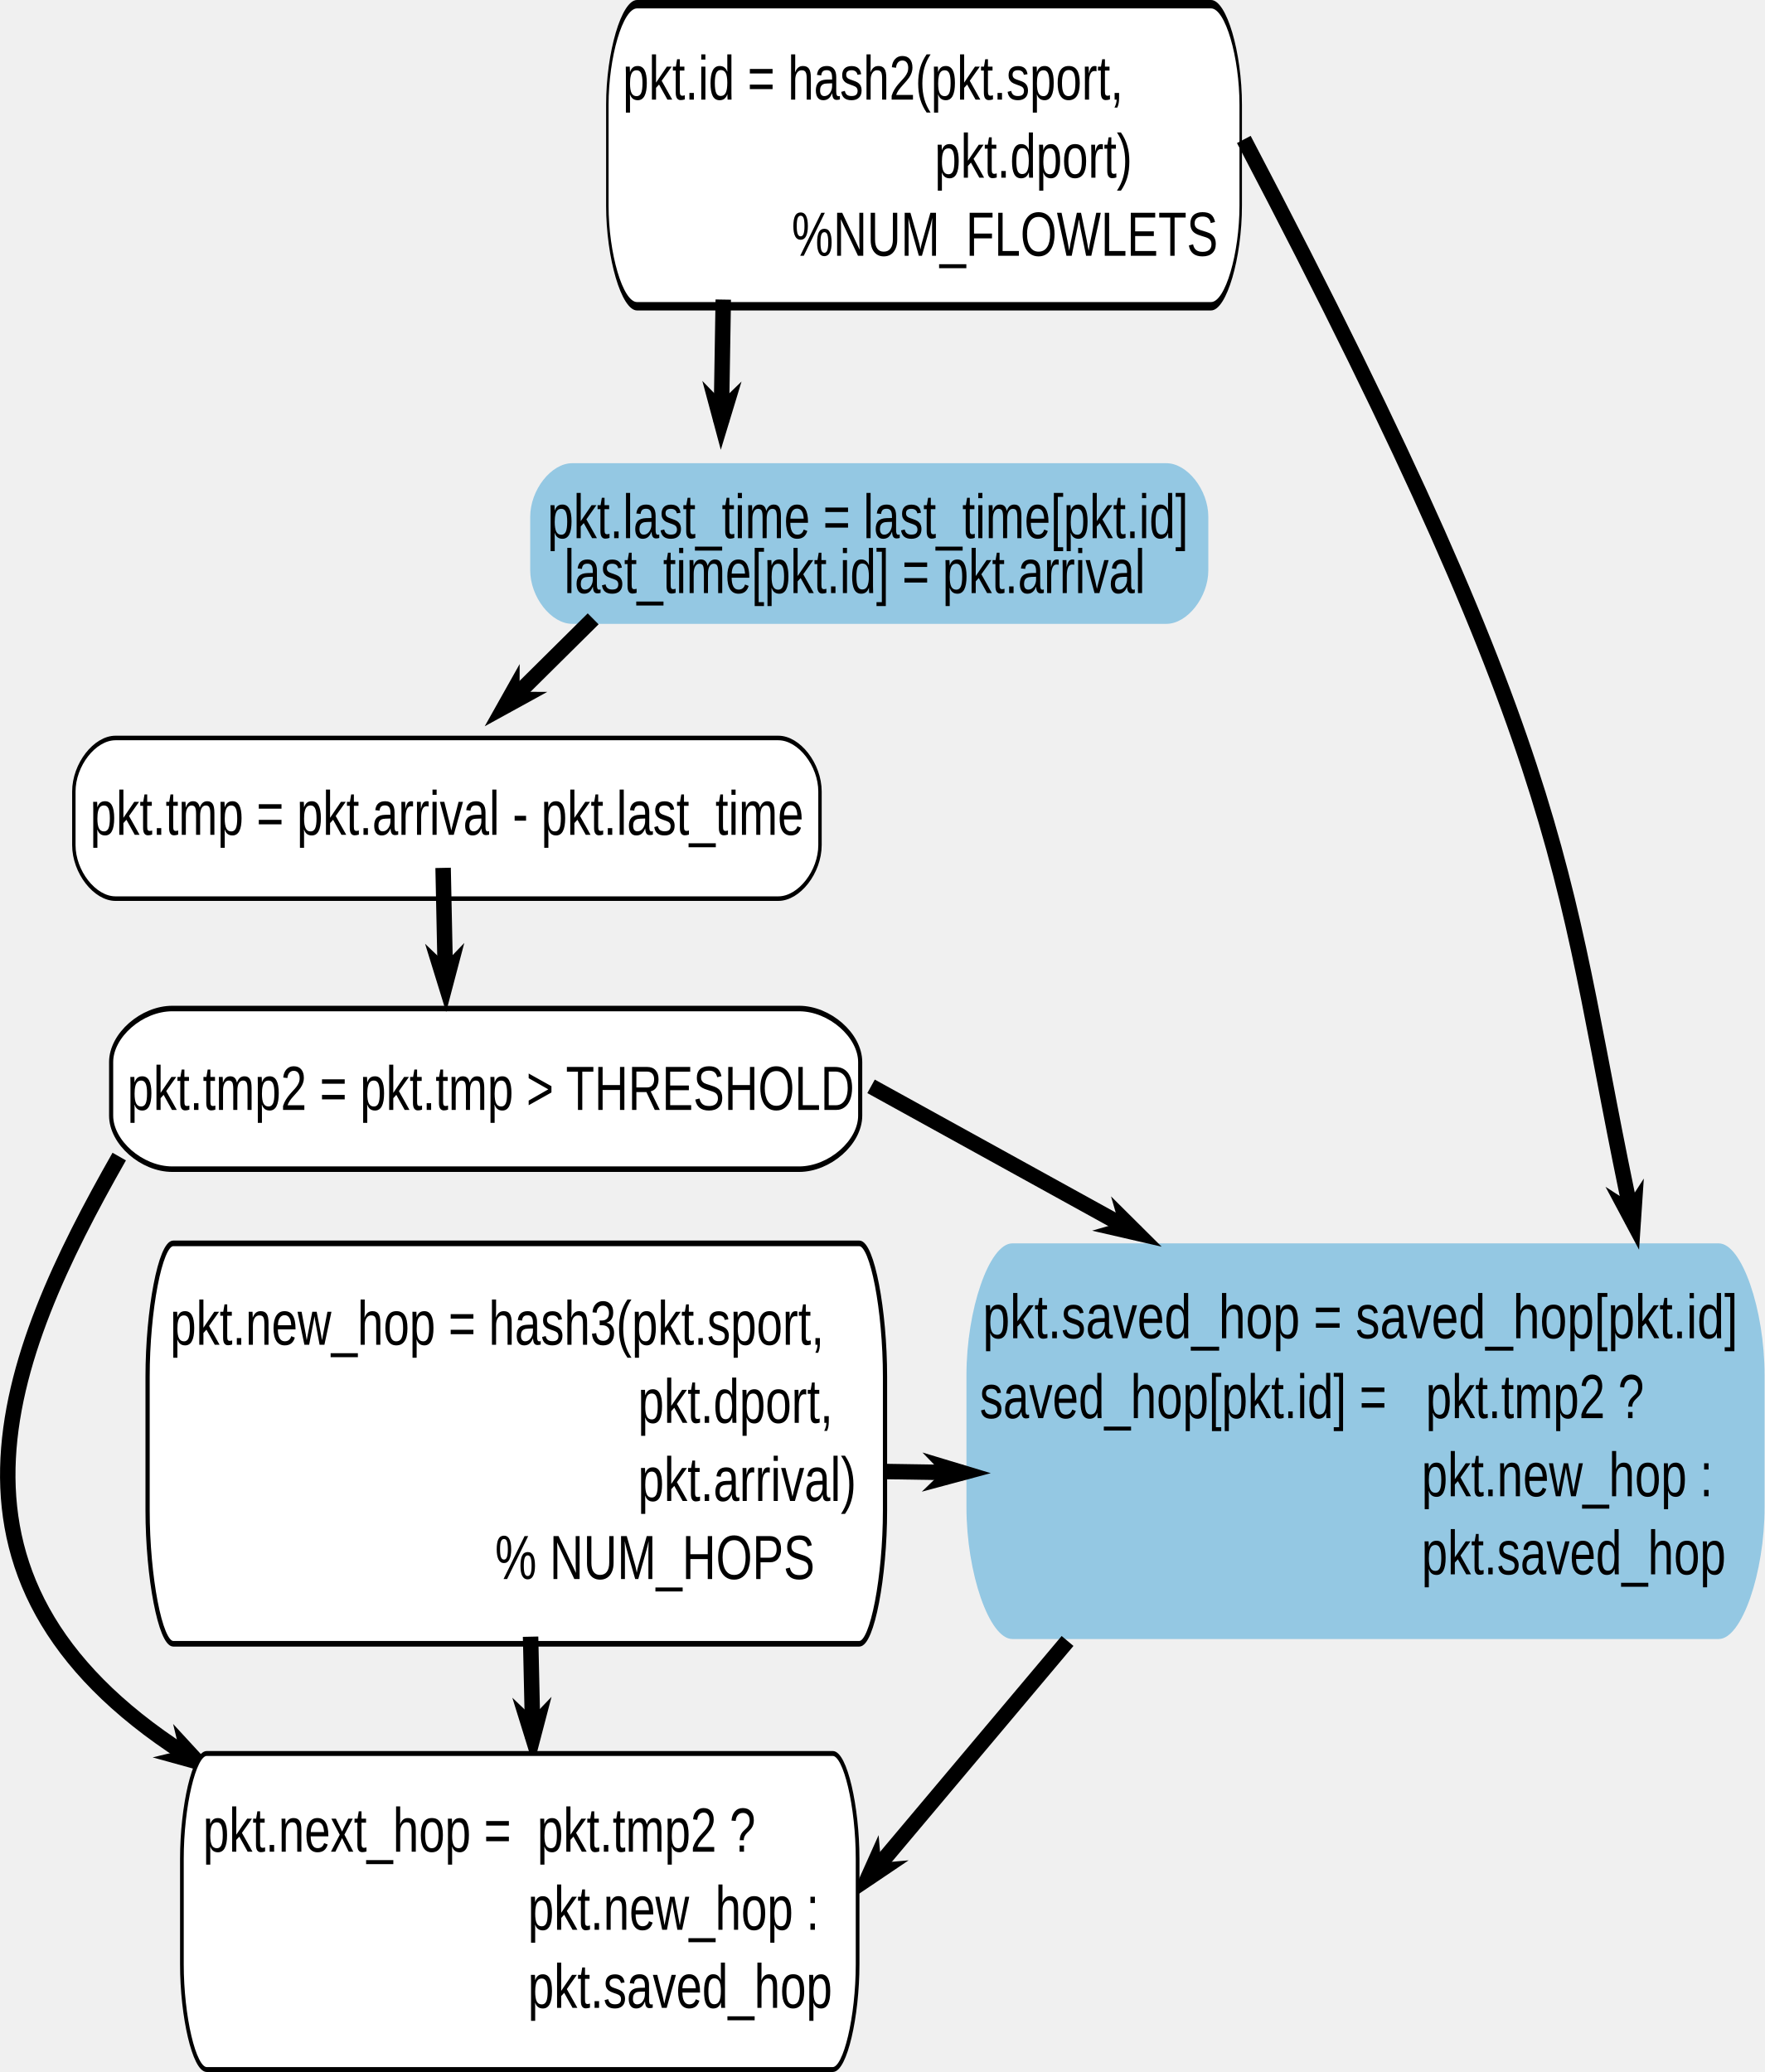
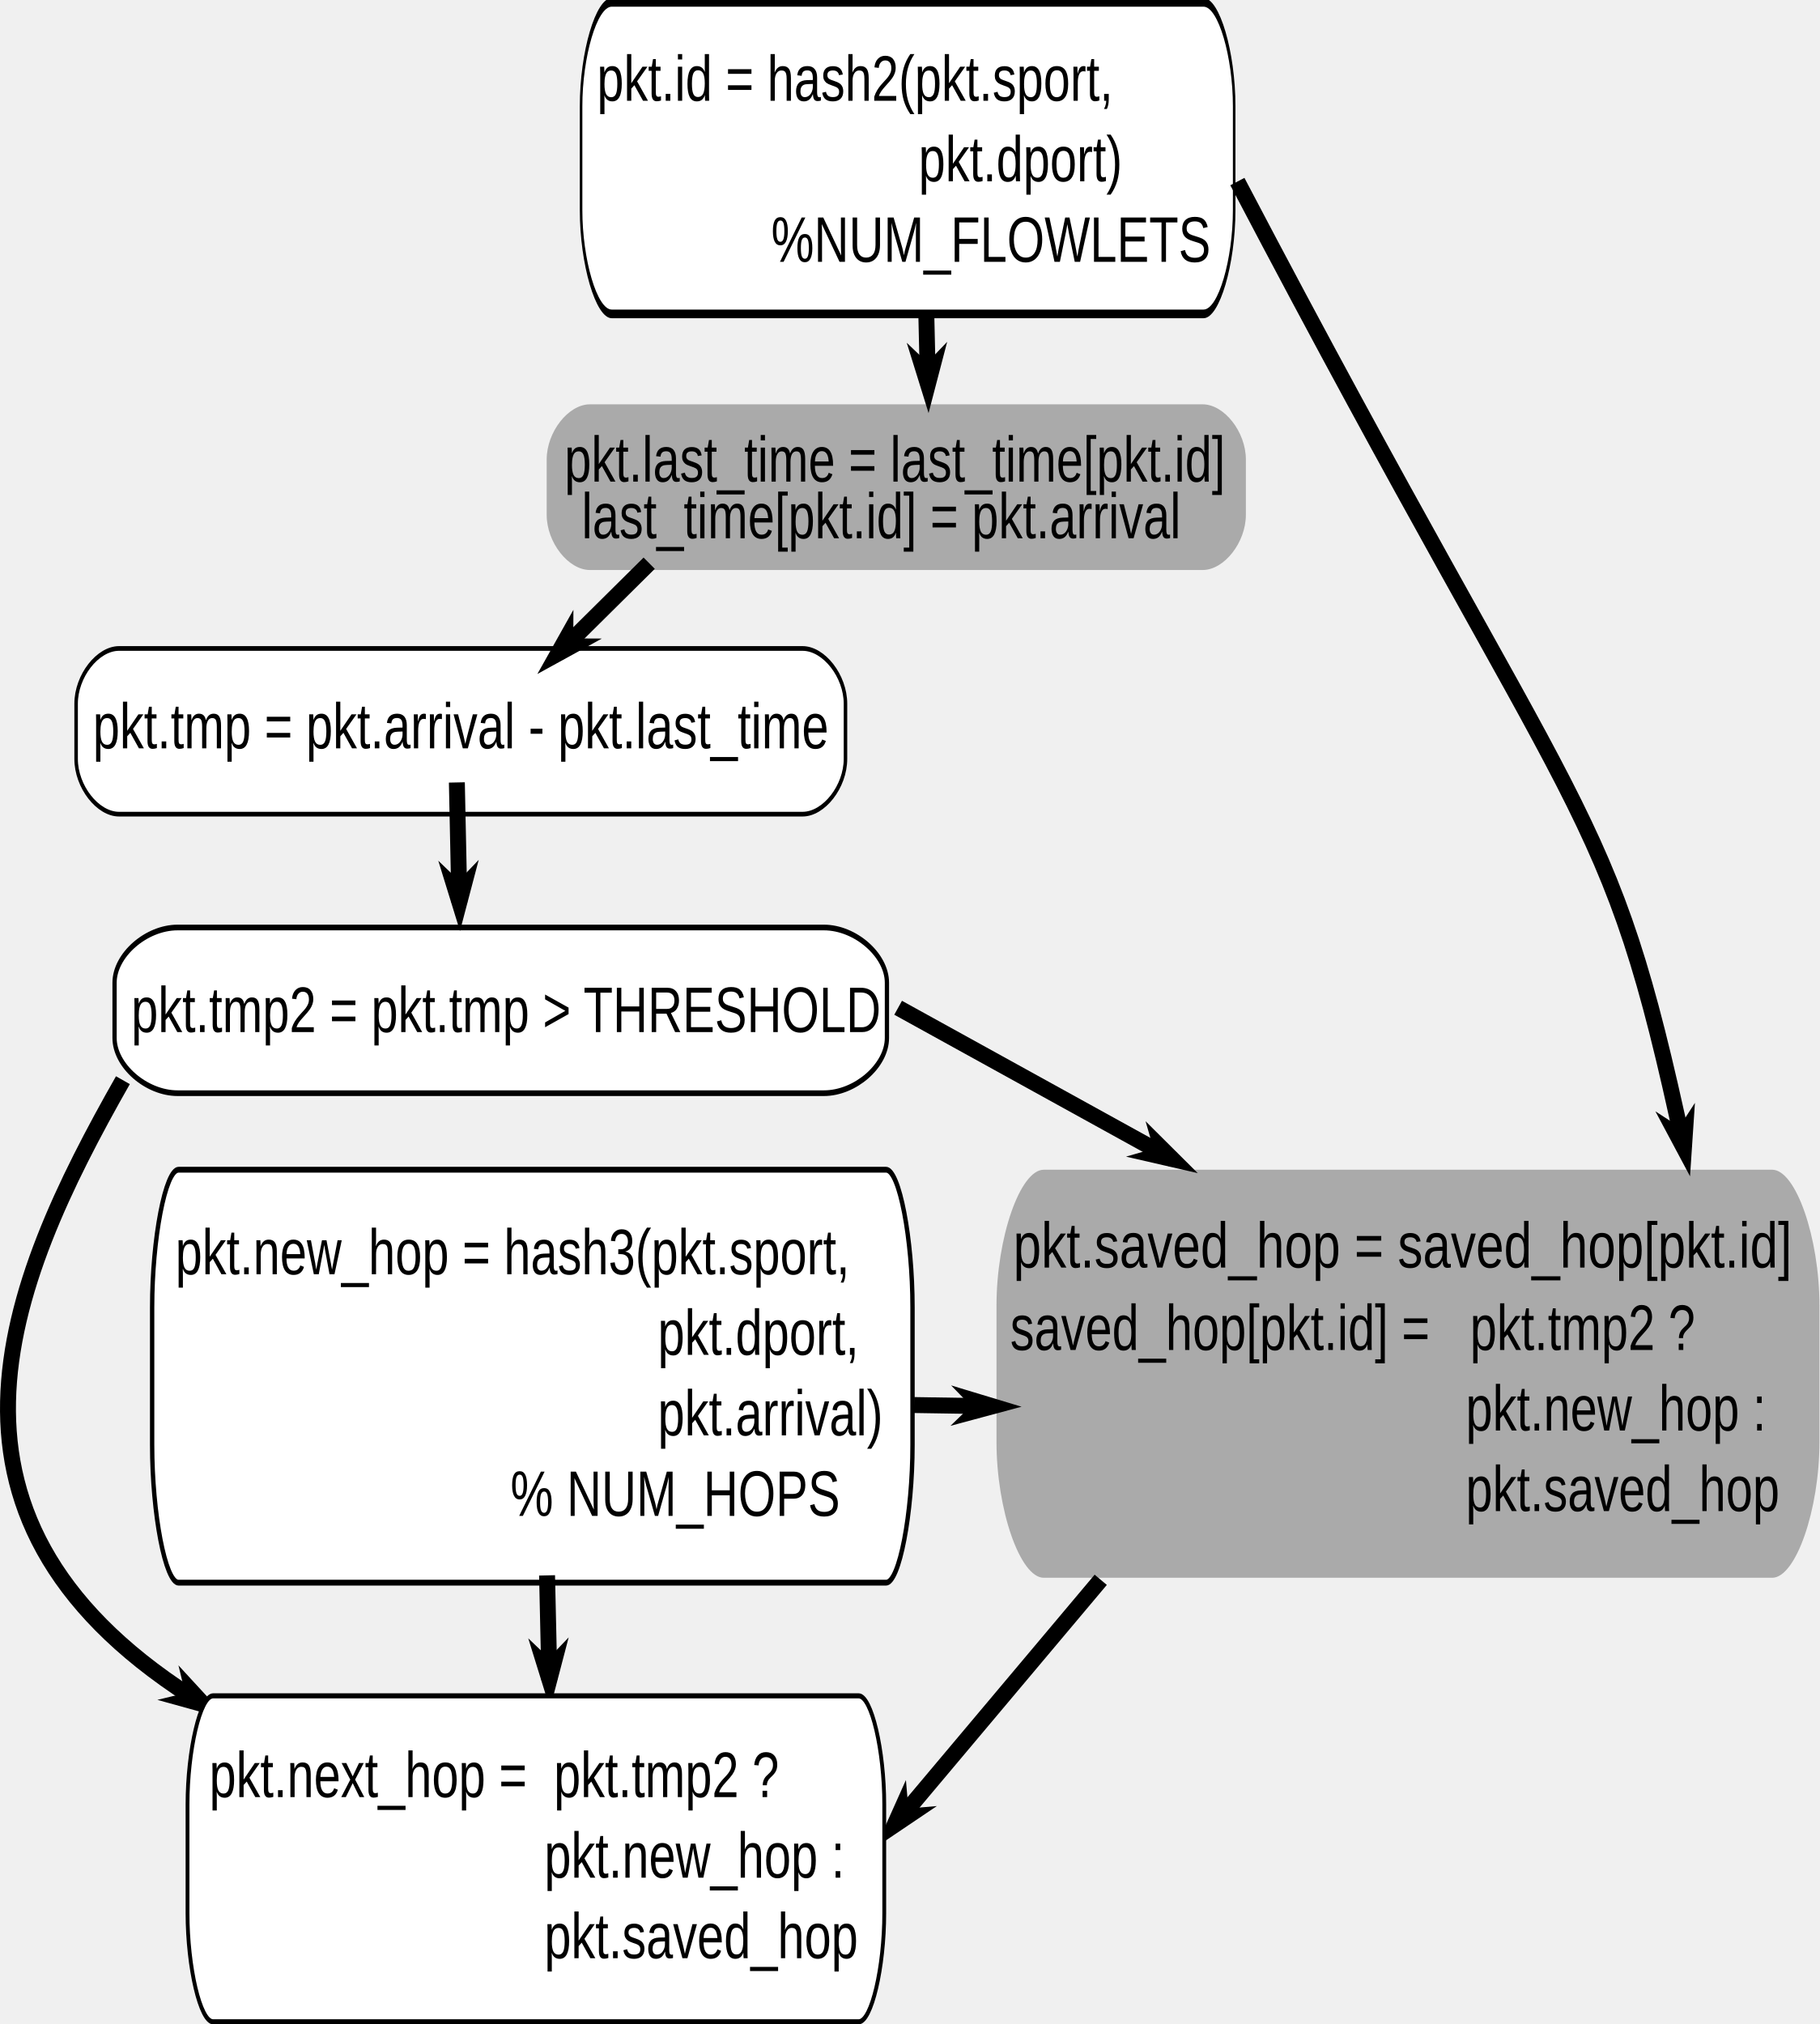
- <svg xmlns="http://www.w3.org/2000/svg" width="834.248" height="979.857" id="svg5392" version="1.1">
+ <svg xmlns="http://www.w3.org/2000/svg" width="834.234" height="928.03" id="svg5392" version="1.1">
  <defs id="defs5394">
    <marker orient="auto" refY="0" refX="0" id="Arrow1Send" style="overflow:visible">
      <path id="path3947" d="M 0,0 5,-5 -12.5,0 5,5 0,0 z" style="fill-rule:evenodd;stroke:#000000;stroke-width:1pt" transform="matrix(-0.2,0,0,-0.2,-1.2,0)" />
    </marker>
    <marker orient="auto" refY="0" refX="0" id="marker5297" style="overflow:visible">
      <path id="path5299" d="M 0,0 5,-5 -12.5,0 5,5 0,0 z" style="fill-rule:evenodd;stroke:#000000;stroke-width:1pt" transform="matrix(-0.2,0,0,-0.2,-1.2,0)" />
    </marker>
    <marker orient="auto" refY="0" refX="0" id="marker5301" style="overflow:visible">
      <path id="path5303" d="M 0,0 5,-5 -12.5,0 5,5 0,0 z" style="fill-rule:evenodd;stroke:#000000;stroke-width:1pt" transform="matrix(-0.2,0,0,-0.2,-1.2,0)" />
    </marker>
    <marker orient="auto" refY="0" refX="0" id="marker5305" style="overflow:visible">
      <path id="path5307" d="M 0,0 5,-5 -12.5,0 5,5 0,0 z" style="fill-rule:evenodd;stroke:#000000;stroke-width:1pt" transform="matrix(-0.2,0,0,-0.2,-1.2,0)" />
    </marker>
    <marker orient="auto" refY="0" refX="0" id="marker5309" style="overflow:visible">
      <path id="path5311" d="M 0,0 5,-5 -12.5,0 5,5 0,0 z" style="fill-rule:evenodd;stroke:#000000;stroke-width:1pt" transform="matrix(-0.2,0,0,-0.2,-1.2,0)" />
    </marker>
    <marker orient="auto" refY="0" refX="0" id="marker5313" style="overflow:visible">
      <path id="path5315" d="M 0,0 5,-5 -12.5,0 5,5 0,0 z" style="fill-rule:evenodd;stroke:#000000;stroke-width:1pt" transform="matrix(-0.2,0,0,-0.2,-1.2,0)" />
    </marker>
    <marker orient="auto" refY="0" refX="0" id="marker5317" style="overflow:visible">
      <path id="path5319" d="M 0,0 5,-5 -12.5,0 5,5 0,0 z" style="fill-rule:evenodd;stroke:#000000;stroke-width:1pt" transform="matrix(-0.2,0,0,-0.2,-1.2,0)" />
    </marker>
    <marker orient="auto" refY="0" refX="0" id="marker5321" style="overflow:visible">
      <path id="path5323" d="M 0,0 5,-5 -12.5,0 5,5 0,0 z" style="fill-rule:evenodd;stroke:#000000;stroke-width:1pt" transform="matrix(-0.2,0,0,-0.2,-1.2,0)" />
    </marker>
    <marker orient="auto" refY="0" refX="0" id="marker5325" style="overflow:visible">
      <path id="path5327" d="M 0,0 5,-5 -12.5,0 5,5 0,0 z" style="fill-rule:evenodd;stroke:#000000;stroke-width:1pt" transform="matrix(-0.2,0,0,-0.2,-1.2,0)" />
    </marker>
    <marker orient="auto" refY="0" refX="0" id="Arrow1Send-0" style="overflow:visible">
      <path id="path3947-7" d="M 0,0 5,-5 -12.5,0 5,5 0,0 z" style="fill-rule:evenodd;stroke:#000000;stroke-width:1pt" transform="matrix(-0.2,0,0,-0.2,-1.2,0)" />
    </marker>
    <marker orient="auto" refY="0" refX="0" id="marker3312" style="overflow:visible">
      <path id="path3314" d="M 0,0 5,-5 -12.5,0 5,5 0,0 z" style="fill-rule:evenodd;stroke:#000000;stroke-width:1pt" transform="matrix(-0.2,0,0,-0.2,-1.2,0)" />
    </marker>
    <marker orient="auto" refY="0" refX="0" id="marker3316" style="overflow:visible">
      <path id="path3318" d="M 0,0 5,-5 -12.5,0 5,5 0,0 z" style="fill-rule:evenodd;stroke:#000000;stroke-width:1pt" transform="matrix(-0.2,0,0,-0.2,-1.2,0)" />
    </marker>
    <marker orient="auto" refY="0" refX="0" id="marker3320" style="overflow:visible">
      <path id="path3322" d="M 0,0 5,-5 -12.5,0 5,5 0,0 z" style="fill-rule:evenodd;stroke:#000000;stroke-width:1pt" transform="matrix(-0.2,0,0,-0.2,-1.2,0)" />
    </marker>
    <marker orient="auto" refY="0" refX="0" id="marker3324" style="overflow:visible">
      <path id="path3326" d="M 0,0 5,-5 -12.5,0 5,5 0,0 z" style="fill-rule:evenodd;stroke:#000000;stroke-width:1pt" transform="matrix(-0.2,0,0,-0.2,-1.2,0)" />
    </marker>
    <marker orient="auto" refY="0" refX="0" id="marker3328" style="overflow:visible">
      <path id="path3330" d="M 0,0 5,-5 -12.5,0 5,5 0,0 z" style="fill-rule:evenodd;stroke:#000000;stroke-width:1pt" transform="matrix(-0.2,0,0,-0.2,-1.2,0)" />
    </marker>
    <marker orient="auto" refY="0" refX="0" id="marker3332" style="overflow:visible">
      <path id="path3334" d="M 0,0 5,-5 -12.5,0 5,5 0,0 z" style="fill-rule:evenodd;stroke:#000000;stroke-width:1pt" transform="matrix(-0.2,0,0,-0.2,-1.2,0)" />
    </marker>
    <marker orient="auto" refY="0" refX="0" id="marker3336" style="overflow:visible">
      <path id="path3338" d="M 0,0 5,-5 -12.5,0 5,5 0,0 z" style="fill-rule:evenodd;stroke:#000000;stroke-width:1pt" transform="matrix(-0.2,0,0,-0.2,-1.2,0)" />
    </marker>
    <marker orient="auto" refY="0" refX="0" id="marker3340" style="overflow:visible">
      <path id="path3342" d="M 0,0 5,-5 -12.5,0 5,5 0,0 z" style="fill-rule:evenodd;stroke:#000000;stroke-width:1pt" transform="matrix(-0.2,0,0,-0.2,-1.2,0)" />
    </marker>
    <marker orient="auto" refY="0" refX="0" id="Arrow1Send-3" style="overflow:visible">
      <path id="path3947-74" d="M 0,0 5,-5 -12.5,0 5,5 0,0 z" style="fill-rule:evenodd;stroke:#000000;stroke-width:1pt" transform="matrix(-0.2,0,0,-0.2,-1.2,0)" />
    </marker>
    <marker orient="auto" refY="0" refX="0" id="marker3163" style="overflow:visible">
      <path id="path3165" d="M 0,0 5,-5 -12.5,0 5,5 0,0 z" style="fill-rule:evenodd;stroke:#000000;stroke-width:1pt" transform="matrix(-0.2,0,0,-0.2,-1.2,0)" />
    </marker>
    <marker orient="auto" refY="0" refX="0" id="marker3167" style="overflow:visible">
      <path id="path3169" d="M 0,0 5,-5 -12.5,0 5,5 0,0 z" style="fill-rule:evenodd;stroke:#000000;stroke-width:1pt" transform="matrix(-0.2,0,0,-0.2,-1.2,0)" />
    </marker>
    <marker orient="auto" refY="0" refX="0" id="marker3171" style="overflow:visible">
      <path id="path3173" d="M 0,0 5,-5 -12.5,0 5,5 0,0 z" style="fill-rule:evenodd;stroke:#000000;stroke-width:1pt" transform="matrix(-0.2,0,0,-0.2,-1.2,0)" />
    </marker>
    <marker orient="auto" refY="0" refX="0" id="marker3175" style="overflow:visible">
      <path id="path3177" d="M 0,0 5,-5 -12.5,0 5,5 0,0 z" style="fill-rule:evenodd;stroke:#000000;stroke-width:1pt" transform="matrix(-0.2,0,0,-0.2,-1.2,0)" />
    </marker>
    <marker orient="auto" refY="0" refX="0" id="marker3179" style="overflow:visible">
      <path id="path3181" d="M 0,0 5,-5 -12.5,0 5,5 0,0 z" style="fill-rule:evenodd;stroke:#000000;stroke-width:1pt" transform="matrix(-0.2,0,0,-0.2,-1.2,0)" />
    </marker>
    <marker orient="auto" refY="0" refX="0" id="marker3183" style="overflow:visible">
      <path id="path3185" d="M 0,0 5,-5 -12.5,0 5,5 0,0 z" style="fill-rule:evenodd;stroke:#000000;stroke-width:1pt" transform="matrix(-0.2,0,0,-0.2,-1.2,0)" />
    </marker>
    <marker orient="auto" refY="0" refX="0" id="marker3187" style="overflow:visible">
      <path id="path3189" d="M 0,0 5,-5 -12.5,0 5,5 0,0 z" style="fill-rule:evenodd;stroke:#000000;stroke-width:1pt" transform="matrix(-0.2,0,0,-0.2,-1.2,0)" />
    </marker>
    <marker orient="auto" refY="0" refX="0" id="marker3191" style="overflow:visible">
      <path id="path3193" d="M 0,0 5,-5 -12.5,0 5,5 0,0 z" style="fill-rule:evenodd;stroke:#000000;stroke-width:1pt" transform="matrix(-0.2,0,0,-0.2,-1.2,0)" />
    </marker>
    <marker orient="auto" refY="0" refX="0" id="marker3195" style="overflow:visible">
      <path id="path3197" d="M 0,0 5,-5 -12.5,0 5,5 0,0 z" style="fill-rule:evenodd;stroke:#000000;stroke-width:1pt" transform="matrix(-0.2,0,0,-0.2,-1.2,0)" />
    </marker>
    <marker orient="auto" refY="0" refX="0" id="marker3199" style="overflow:visible">
      <path id="path3201" d="M 0,0 5,-5 -12.5,0 5,5 0,0 z" style="fill-rule:evenodd;stroke:#000000;stroke-width:1pt" transform="matrix(-0.2,0,0,-0.2,-1.2,0)" />
    </marker>
    <marker orient="auto" refY="0" refX="0" id="marker3203" style="overflow:visible">
      <path id="path3205" d="M 0,0 5,-5 -12.5,0 5,5 0,0 z" style="fill-rule:evenodd;stroke:#000000;stroke-width:1pt" transform="matrix(-0.2,0,0,-0.2,-1.2,0)" />
    </marker>
    <marker orient="auto" refY="0" refX="0" id="marker3207" style="overflow:visible">
      <path id="path3209" d="M 0,0 5,-5 -12.5,0 5,5 0,0 z" style="fill-rule:evenodd;stroke:#000000;stroke-width:1pt" transform="matrix(-0.2,0,0,-0.2,-1.2,0)" />
    </marker>
    <marker orient="auto" refY="0" refX="0" id="marker3211" style="overflow:visible">
      <path id="path3213" d="M 0,0 5,-5 -12.5,0 5,5 0,0 z" style="fill-rule:evenodd;stroke:#000000;stroke-width:1pt" transform="matrix(-0.2,0,0,-0.2,-1.2,0)" />
    </marker>
    <marker orient="auto" refY="0" refX="0" id="marker3215" style="overflow:visible">
      <path id="path3217" d="M 0,0 5,-5 -12.5,0 5,5 0,0 z" style="fill-rule:evenodd;stroke:#000000;stroke-width:1pt" transform="matrix(-0.2,0,0,-0.2,-1.2,0)" />
    </marker>
    <marker orient="auto" refY="0" refX="0" id="Arrow1Send-39" style="overflow:visible">
      <path id="path3947-6" d="M 0,0 5,-5 -12.5,0 5,5 0,0 z" style="fill-rule:evenodd;stroke:#000000;stroke-width:1pt" transform="matrix(-0.2,0,0,-0.2,-1.2,0)" />
    </marker>
  </defs>
-   <g id="layer1" transform="translate(35.09825,-122.0964)">
-     <path style="opacity:0.416;fill:#0087ce;stroke:none;fill-opacity:0.922" id="path19" d="m 777.485,710.093 c 0,0 -334.004,0 -334.004,0 -10.833,0 -21.665,31.183 -21.665,62.366 0,0 0,62.366 0,62.366 0,31.183 10.833,62.366 21.665,62.366 0,0 334.004,0 334.004,0 10.833,0 21.665,-31.183 21.665,-62.366 0,0 0,-62.366 0,-62.366 0,-31.183 -10.833,-62.366 -21.665,-62.366" />
+   <g id="layer1" transform="translate(35.08414,-173.7618)">
+     <path style="opacity:0.621;fill:#808080;fill-opacity:1;stroke:none" id="path19" d="m 777.485,710.093 c 0,0 -334.004,0 -334.004,0 -10.833,0 -21.665,31.183 -21.665,62.366 0,0 0,62.366 0,62.366 0,31.183 10.833,62.366 21.665,62.366 0,0 334.004,0 334.004,0 10.833,0 21.665,-31.183 21.665,-62.366 0,0 0,-62.366 0,-62.366 0,-31.183 -10.833,-62.366 -21.665,-62.366" />
    <text style="font-size:26.101px;text-anchor:middle;font-family:'Times,serif'" id="text21" font-size="14.00" y="667.783" x="672.291" transform="scale(0.8834429,1.131935)" />
    <text id="text4536" y="666.959" x="486.172" style="font-size:21.775px;font-style:normal;font-variant:normal;font-weight:normal;font-stretch:normal;text-align:start;line-height:125%;letter-spacing:0px;word-spacing:0px;writing-mode:lr-tb;text-anchor:start;fill:#000000;fill-opacity:1;stroke:none;font-family:Arial;-inkscape-font-specification:Sans" xml:space="preserve" transform="scale(0.8834429,1.131935)">
      <tspan style="font-size:26.101px" y="666.959" x="486.172" id="tspan4538">pkt.saved_hop = saved_hop[pkt.id]</tspan>
    </text>
-     <g id="node3" class="node" transform="matrix(1.579585,0,0,2.110311,-221.0756,872.9464)">
-       <path d="m 466.837,-252 c 0,0 -177.851,0 -177.851,0 -6.277,0 -12.554,6 -12.554,12 0,0 0,12 0,12 0,6 6.277,12 12.554,12 0,0 177.851,0 177.851,0 6.277,0 12.554,-6 12.554,-12 0,0 0,-12 0,-12 0,-6 -6.277,-12 -12.554,-12" id="path33" style="opacity:0.416;fill:#0087ce;fill-opacity:0.922;stroke:none" />
+     <g id="node3" class="node" transform="matrix(1.579585,0,0,2.110311,-221.0756,890.9464)">
+       <path d="m 466.837,-252 c 0,0 -177.851,0 -177.851,0 -6.277,0 -12.554,6 -12.554,12 0,0 0,12 0,12 0,6 6.277,12 12.554,12 0,0 177.851,0 177.851,0 6.277,0 12.554,-6 12.554,-12 0,0 0,-12 0,-12 0,-6 -6.277,-12 -12.554,-12" id="path33" style="opacity:0.621;fill:#808080;fill-opacity:1;stroke:none" />
      <text x="377.5" y="-235.202" font-size="14.00" id="text35" style="font-size:14px;text-anchor:middle;font-family:'Times,serif'">
        <tspan style="font-style:normal;font-variant:normal;font-weight:normal;font-stretch:normal;font-family:Arial;-inkscape-font-specification:Arial" id="tspan4468">pkt.last_time = last_time[pkt.id]</tspan>
      </text>
    </g>
    <g transform="matrix(1.25,0,0,1.25,-147.4929,602.011)" id="edge2" class="edge">
      </g>
    <g id="node6" class="node" transform="matrix(1.579585,0,0,2.110311,6.384592,850.9464)">
      <path d="m 206.699,-180 c 0,0 -198.394,0 -198.394,0 -6.232,0 -12.465,6 -12.465,12 0,0 0,12 0,12 0,6 6.232,12 12.465,12 0,0 198.394,0 198.394,0 6.232,0 12.465,-6 12.465,-12 0,0 0,-12 0,-12 0,-6 -6.232,-12 -12.465,-12" id="path75" style="fill:#ffffff;stroke:#000000;stroke-width:1.019" />
      <text x="107.5" y="-158.3" font-size="14.00" id="text77" style="font-size:14px;text-anchor:middle;font-family:'Times,serif'">
        <tspan style="font-style:normal;font-variant:normal;font-weight:normal;font-stretch:normal;font-family:Arial;-inkscape-font-specification:Arial" id="tspan4494">pkt.tmp = pkt.arrival - pkt.last_time</tspan>
      </text>
    </g>
-     <g id="node7" class="node" transform="matrix(1.579585,0,0,2.110311,-69.43548,850.9464)">
+     <g id="node7" class="node" transform="matrix(1.579585,0,0,2.110311,-69.43548,868.9464)">
      <text x="377.5" y="-158.3" font-size="14.00" id="text91" style="font-size:14px;text-anchor:middle;font-family:'Times,serif'" />
      <text xml:space="preserve" style="font-size:11.68px;font-style:normal;font-variant:normal;font-weight:normal;font-stretch:normal;text-align:start;line-height:125%;letter-spacing:0px;word-spacing:0px;writing-mode:lr-tb;text-anchor:start;fill:#000000;fill-opacity:1;stroke:none;font-family:Arial;-inkscape-font-specification:Sans" x="190.602" y="-212.465" id="text4518">
        <tspan id="tspan4520" x="190.602" y="-212.465" style="font-size:14px">last_time[pkt.id] = pkt.arrival</tspan>
      </text>
    </g>
    <g id="node9" class="node" transform="matrix(1.579585,0,0,2.110311,56.93129,826.9464)">
      <path d="m 180.894,-108 c 0,0 -187.592,0 -187.592,0 C -15.849,-108 -25,-102 -25,-96 c 0,0 0,12 0,12 0,6 9.151,12 18.302,12 0,0 187.592,0 187.592,0 9.151,0 18.302,-6 18.302,-12 0,0 0,-12 0,-12 0,-6 -9.151,-12 -18.302,-12" id="path110" style="fill:#ffffff;stroke:#000000;stroke-width:1.235" />
      <text x="80.5" y="-86.3" font-size="14.00" id="text112" style="font-size:14px;text-anchor:middle;font-family:'Times,serif'" />
      <text xml:space="preserve" style="font-size:11.68px;font-style:normal;font-variant:normal;font-weight:normal;font-stretch:normal;text-align:start;line-height:125%;letter-spacing:0px;word-spacing:0px;writing-mode:lr-tb;text-anchor:start;fill:#000000;fill-opacity:1;stroke:none;font-family:Arial;-inkscape-font-specification:Sans" x="-20.151" y="-85.278" id="text4496">
        <tspan id="tspan4498" x="-20.151" y="-85.278" style="font-size:14px">pkt.tmp2 = pkt.tmp &gt; THRESHOLD</tspan>
      </text>
    </g>
    <g id="node8" class="node" transform="matrix(1.579585,0,0,2.110311,-170.5289,938.0064)">
      <path d="m 342.947,-108 c 0,0 -205.359,0 -205.359,0 -3.838,0 -7.677,14.954 -7.677,29.908 0,0 0,29.908 0,29.908 0,14.954 3.838,29.908 7.677,29.908 0,0 205.359,0 205.359,0 3.838,0 7.677,-14.954 7.677,-29.908 0,0 0,-29.908 0,-29.908 C 350.624,-93.046 346.785,-108 342.947,-108" id="path131" style="fill:#ffffff;stroke:#000000;stroke-width:1.263" />
      <text x="344.5" y="-86.3" font-size="14.00" id="text133" style="font-size:14px;text-anchor:middle;font-family:'Times,serif'">
        <tspan style="font-style:normal;font-variant:normal;font-weight:normal;font-stretch:normal;font-family:Arial;-inkscape-font-specification:Arial" id="tspan4500" />
      </text>
      <text xml:space="preserve" style="font-size:11.68px;font-style:normal;font-variant:normal;font-weight:normal;font-stretch:normal;text-align:start;line-height:125%;letter-spacing:0px;word-spacing:0px;writing-mode:lr-tb;text-anchor:start;fill:#000000;fill-opacity:1;stroke:none;font-family:Arial;-inkscape-font-specification:Sans" x="136.663" y="-85.278" id="text4506">
        <tspan id="tspan4508" x="136.663" y="-85.278" style="font-size:14px">pkt.new_hop = hash3(pkt.sport,</tspan>
        <tspan x="136.663" y="-67.778" style="font-size:14px" id="tspan4510">                                    pkt.dport,</tspan>
        <tspan x="136.663" y="-50.278" style="font-size:14px" id="tspan4512">                                    pkt.arrival) </tspan>
        <tspan x="136.663" y="-32.778" style="font-size:14px" id="tspan4526">                         % NUM_HOPS</tspan>
      </text>
    </g>
-     <g id="node1" class="node" transform="matrix(1.169714,0,0,3.96795,-176.6648,1409.696)">
+     <g id="node1" class="node" transform="matrix(1.169714,0,0,3.96795,-197.3545,1460.455)">
      <path d="m 610.5,-324 c 0,0 -232,0 -232,0 -6,0 -12,6 -12,12 0,0 0,12 0,12 0,6 6,12 12,12 0,0 232,0 232,0 6,0 12,-6 12,-12 0,0 0,-12 0,-12 0,-6 -6,-12 -12,-12" id="path12" style="fill:#ffffff;stroke:#000000" />
      <text x="494.5" y="-302.3" font-size="14.00" id="text14" style="font-size:14px;text-anchor:middle;font-family:'Times,serif'" />
    </g>
-     <text xml:space="preserve" style="font-size:21.325px;font-style:normal;font-variant:normal;font-weight:normal;font-stretch:normal;text-align:start;line-height:125%;letter-spacing:0px;word-spacing:0px;writing-mode:lr-tb;text-anchor:start;fill:#000000;fill-opacity:1;stroke:none;font-family:Arial;-inkscape-font-specification:Sans" x="299.743" y="146.384" id="text3148" transform="scale(0.8651634,1.155851)">
-       <tspan id="tspan3150" x="299.743" y="146.384" style="font-size:25.561px">pkt.id = hash2(pkt.sport,</tspan>
-       <tspan x="299.743" y="178.335" style="font-size:25.561px" id="tspan4514">                        pkt.dport)</tspan>
-       <tspan x="299.743" y="210.286" style="font-size:25.561px" id="tspan4516">             %NUM_FLOWLETS</tspan>
+     <text xml:space="preserve" style="font-size:21.325px;font-style:normal;font-variant:normal;font-weight:normal;font-stretch:normal;text-align:start;line-height:125%;letter-spacing:0px;word-spacing:0px;writing-mode:lr-tb;text-anchor:start;fill:#000000;fill-opacity:1;stroke:none;font-family:Arial;-inkscape-font-specification:Sans" x="275.829" y="190.299" id="text3148" transform="scale(0.8651634,1.155851)">
+       <tspan id="tspan3150" x="275.829" y="190.299" style="font-size:25.561px">pkt.id = hash2(pkt.sport,</tspan>
+       <tspan x="275.829" y="222.25" style="font-size:25.561px" id="tspan4514">                        pkt.dport)</tspan>
+       <tspan x="275.829" y="254.201" style="font-size:25.561px" id="tspan4516">             %NUM_FLOWLETS</tspan>
    </text>
-     <path style="fill:none;stroke:#000000;stroke-width:7.303;stroke-linecap:butt;stroke-linejoin:miter;stroke-miterlimit:4;stroke-opacity:1;stroke-dasharray:none;marker-end:url(#Arrow1Send)" d="m 306.841,263.767 -0.95,58.006" id="path3158-2" />
-     <path style="fill:none;stroke:#000000;stroke-width:7.303;stroke-linecap:butt;stroke-linejoin:miter;stroke-miterlimit:4;stroke-opacity:1;stroke-dasharray:none;marker-end:url(#Arrow1Send)" d="m 245.332,414.752 -42.007,41.626" id="path3158-2-2" />
+     <path style="fill:none;stroke:#000000;stroke-width:7.303;stroke-linecap:butt;stroke-linejoin:miter;stroke-miterlimit:4;stroke-opacity:1;stroke-dasharray:none;marker-end:url(#Arrow1Send)" d="m 389.6,316.25 0.774,33.868" id="path3158-2" />
+     <path style="fill:none;stroke:#000000;stroke-width:7.303;stroke-linecap:butt;stroke-linejoin:miter;stroke-miterlimit:4;stroke-opacity:1;stroke-dasharray:none;marker-end:url(#Arrow1Send)" d="m 262.573,431.994 -42.007,41.626" id="path3158-2-2" />
    <path style="fill:none;stroke:#000000;stroke-width:7.303;stroke-linecap:butt;stroke-linejoin:miter;stroke-miterlimit:4;stroke-opacity:1;stroke-dasharray:none;marker-end:url(#Arrow1Send)" d="m 174.391,532.517 1.156,55.109" id="path3158-2-2-0" />
    <path style="fill:none;stroke:#000000;stroke-width:7.303;stroke-linecap:butt;stroke-linejoin:miter;stroke-miterlimit:4;stroke-opacity:1;stroke-dasharray:none;marker-end:url(#Arrow1Send)" d="m 384.03,817.991 36.241,0.567" id="path3158-1" />
    <path style="fill:none;stroke:#000000;stroke-width:7.303;stroke-linecap:butt;stroke-linejoin:miter;stroke-miterlimit:4;stroke-opacity:1;stroke-dasharray:none;marker-end:url(#Arrow1Send)" d="M 469.61,898.12 374.888,1010.749" id="path3158-1-5" />
-     <path style="fill:none;stroke:#000000;stroke-width:7.303;stroke-linecap:butt;stroke-linejoin:miter;stroke-miterlimit:4;stroke-opacity:1;stroke-dasharray:none;marker-end:url(#Arrow1Send)" d="m 552.952,188.049 c 160.651,306.269 149.075,349.139 184.117,512.308" id="path3158-4" />
+     <path style="fill:none;stroke:#000000;stroke-width:7.303;stroke-linecap:butt;stroke-linejoin:miter;stroke-miterlimit:4;stroke-opacity:1;stroke-dasharray:none;marker-end:url(#Arrow1Send)" d="m 532.263,257.015 c 160.651,306.269 169.765,280.173 204.807,443.343" id="path3158-4" />
    <path style="fill:none;stroke:#000000;stroke-width:7.303;stroke-linecap:butt;stroke-linejoin:miter;stroke-miterlimit:4;stroke-opacity:1;stroke-dasharray:none;marker-end:url(#Arrow1Send)" d="m 215.748,896.094 1.07,48.047" id="path3158-1-5-3" />
    <path style="fill:none;stroke:#000000;stroke-width:7.303;stroke-linecap:butt;stroke-linejoin:miter;stroke-miterlimit:4;stroke-opacity:1;stroke-dasharray:none;marker-end:url(#Arrow1Send)" d="m 21.272,669.042 c -53.565,94.253 -99.284,202.973 37.195,286.338" id="path3158-1-5-3-5" />
    <g id="node4" class="node" transform="matrix(1.579585,0,0,2.110311,-170.5289,1027.301)">
      <path d="m 334.999,-36 c 0,0 -187.398,0 -187.398,0 -3.711,0 -7.422,11.804 -7.422,23.607 0,0 0,23.607 0,23.607 0,11.804 3.711,23.607 7.422,23.607 0,0 187.398,0 187.398,0 3.711,0 7.422,-11.804 7.422,-23.607 0,0 0,-23.607 0,-23.607 C 342.421,-24.196 338.71,-36 334.999,-36" id="path47" style="fill:#ffffff;stroke:#000000;stroke-width:1.103" />
      <text x="281.5" y="-14.3" font-size="14.00" id="text49" style="font-size:14px;font-style:normal;font-variant:normal;font-weight:normal;font-stretch:normal;text-anchor:middle;font-family:Arial;-inkscape-font-specification:Arial" />
      <text xml:space="preserve" style="font-size:14.6px;font-style:normal;font-variant:normal;font-weight:normal;font-stretch:normal;text-align:start;line-height:125%;letter-spacing:0px;word-spacing:0px;writing-mode:lr-tb;text-anchor:start;fill:#000000;fill-opacity:1;stroke:none;font-family:Arial;-inkscape-font-specification:Sans" x="188.436" y="452.504" id="text4540" transform="matrix(0.8,0,0,0.8,-4.25,-376)">
        <tspan id="tspan4542" x="188.436" y="452.504" style="font-size:17.5px">pkt.next_hop =  pkt.tmp2 ?</tspan>
        <tspan x="188.436" y="474.379" style="font-size:17.5px" id="tspan4544">                         pkt.new_hop :</tspan>
        <tspan x="188.436" y="496.254" style="font-size:17.5px" id="tspan4546">                         pkt.saved_hop</tspan>
      </text>
    </g>
    <g id="node5" class="node" transform="matrix(1.579585,0,0,2.110311,-296.8957,1027.301)">
      <text x="639.5" y="-14.3" font-size="14.00" id="text63" style="font-size:14px;text-anchor:middle;font-family:'Times,serif'" />
      <text xml:space="preserve" style="font-size:11.68px;font-style:normal;font-variant:normal;font-weight:normal;font-stretch:normal;text-align:start;line-height:125%;letter-spacing:0px;word-spacing:0px;writing-mode:lr-tb;text-anchor:start;fill:#000000;fill-opacity:1;stroke:none;font-family:Arial;-inkscape-font-specification:Sans" x="458.974" y="-111.149" id="text4528">
        <tspan id="tspan4530" x="458.974" y="-111.149" style="font-size:14px">saved_hop[pkt.id] =   pkt.tmp2 ?</tspan>
        <tspan x="458.974" y="-93.649" style="font-size:14px" id="tspan4532">                                  pkt.new_hop :</tspan>
        <tspan x="458.974" y="-76.149" style="font-size:14px" id="tspan4534">                                  pkt.saved_hop</tspan>
      </text>
    </g>
    <path style="fill:none;stroke:#000000;stroke-width:7.303;stroke-linecap:butt;stroke-linejoin:miter;stroke-miterlimit:4;stroke-opacity:1;stroke-dasharray:none;marker-end:url(#Arrow1Send)" d="m 376.714,635.831 125.968,69.525" id="path3158-1-5-0" />
  </g>
</svg>
